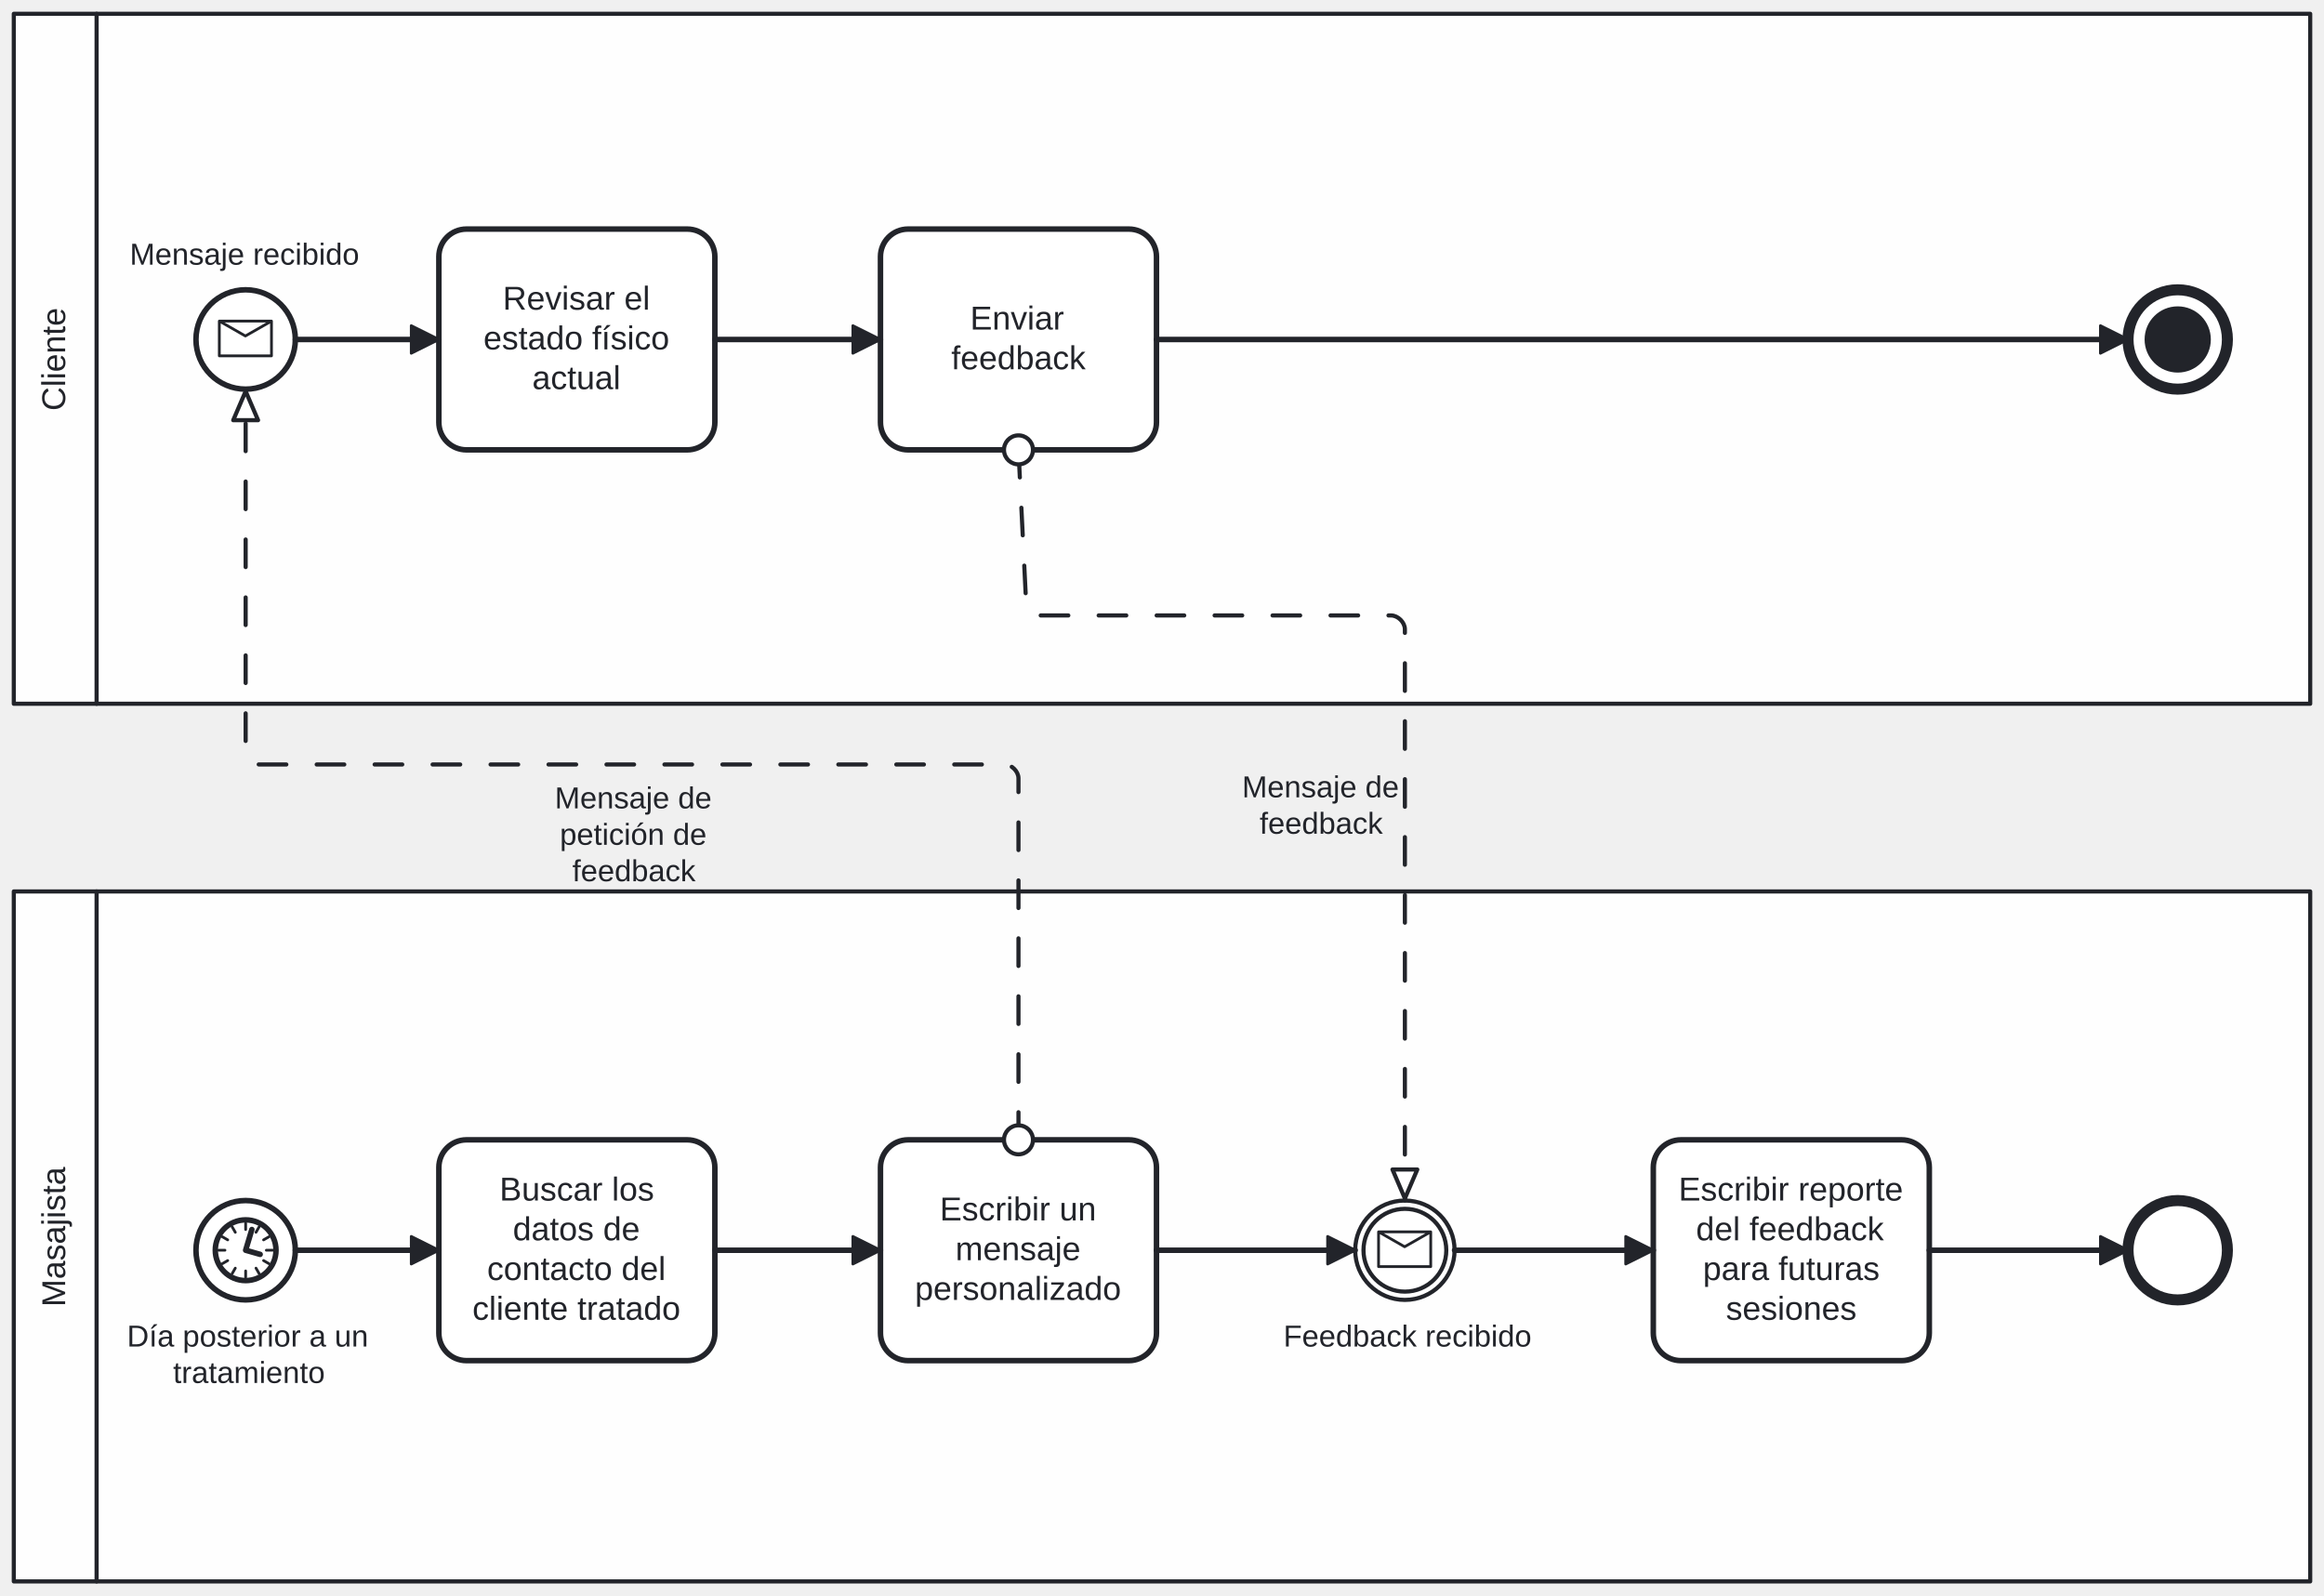
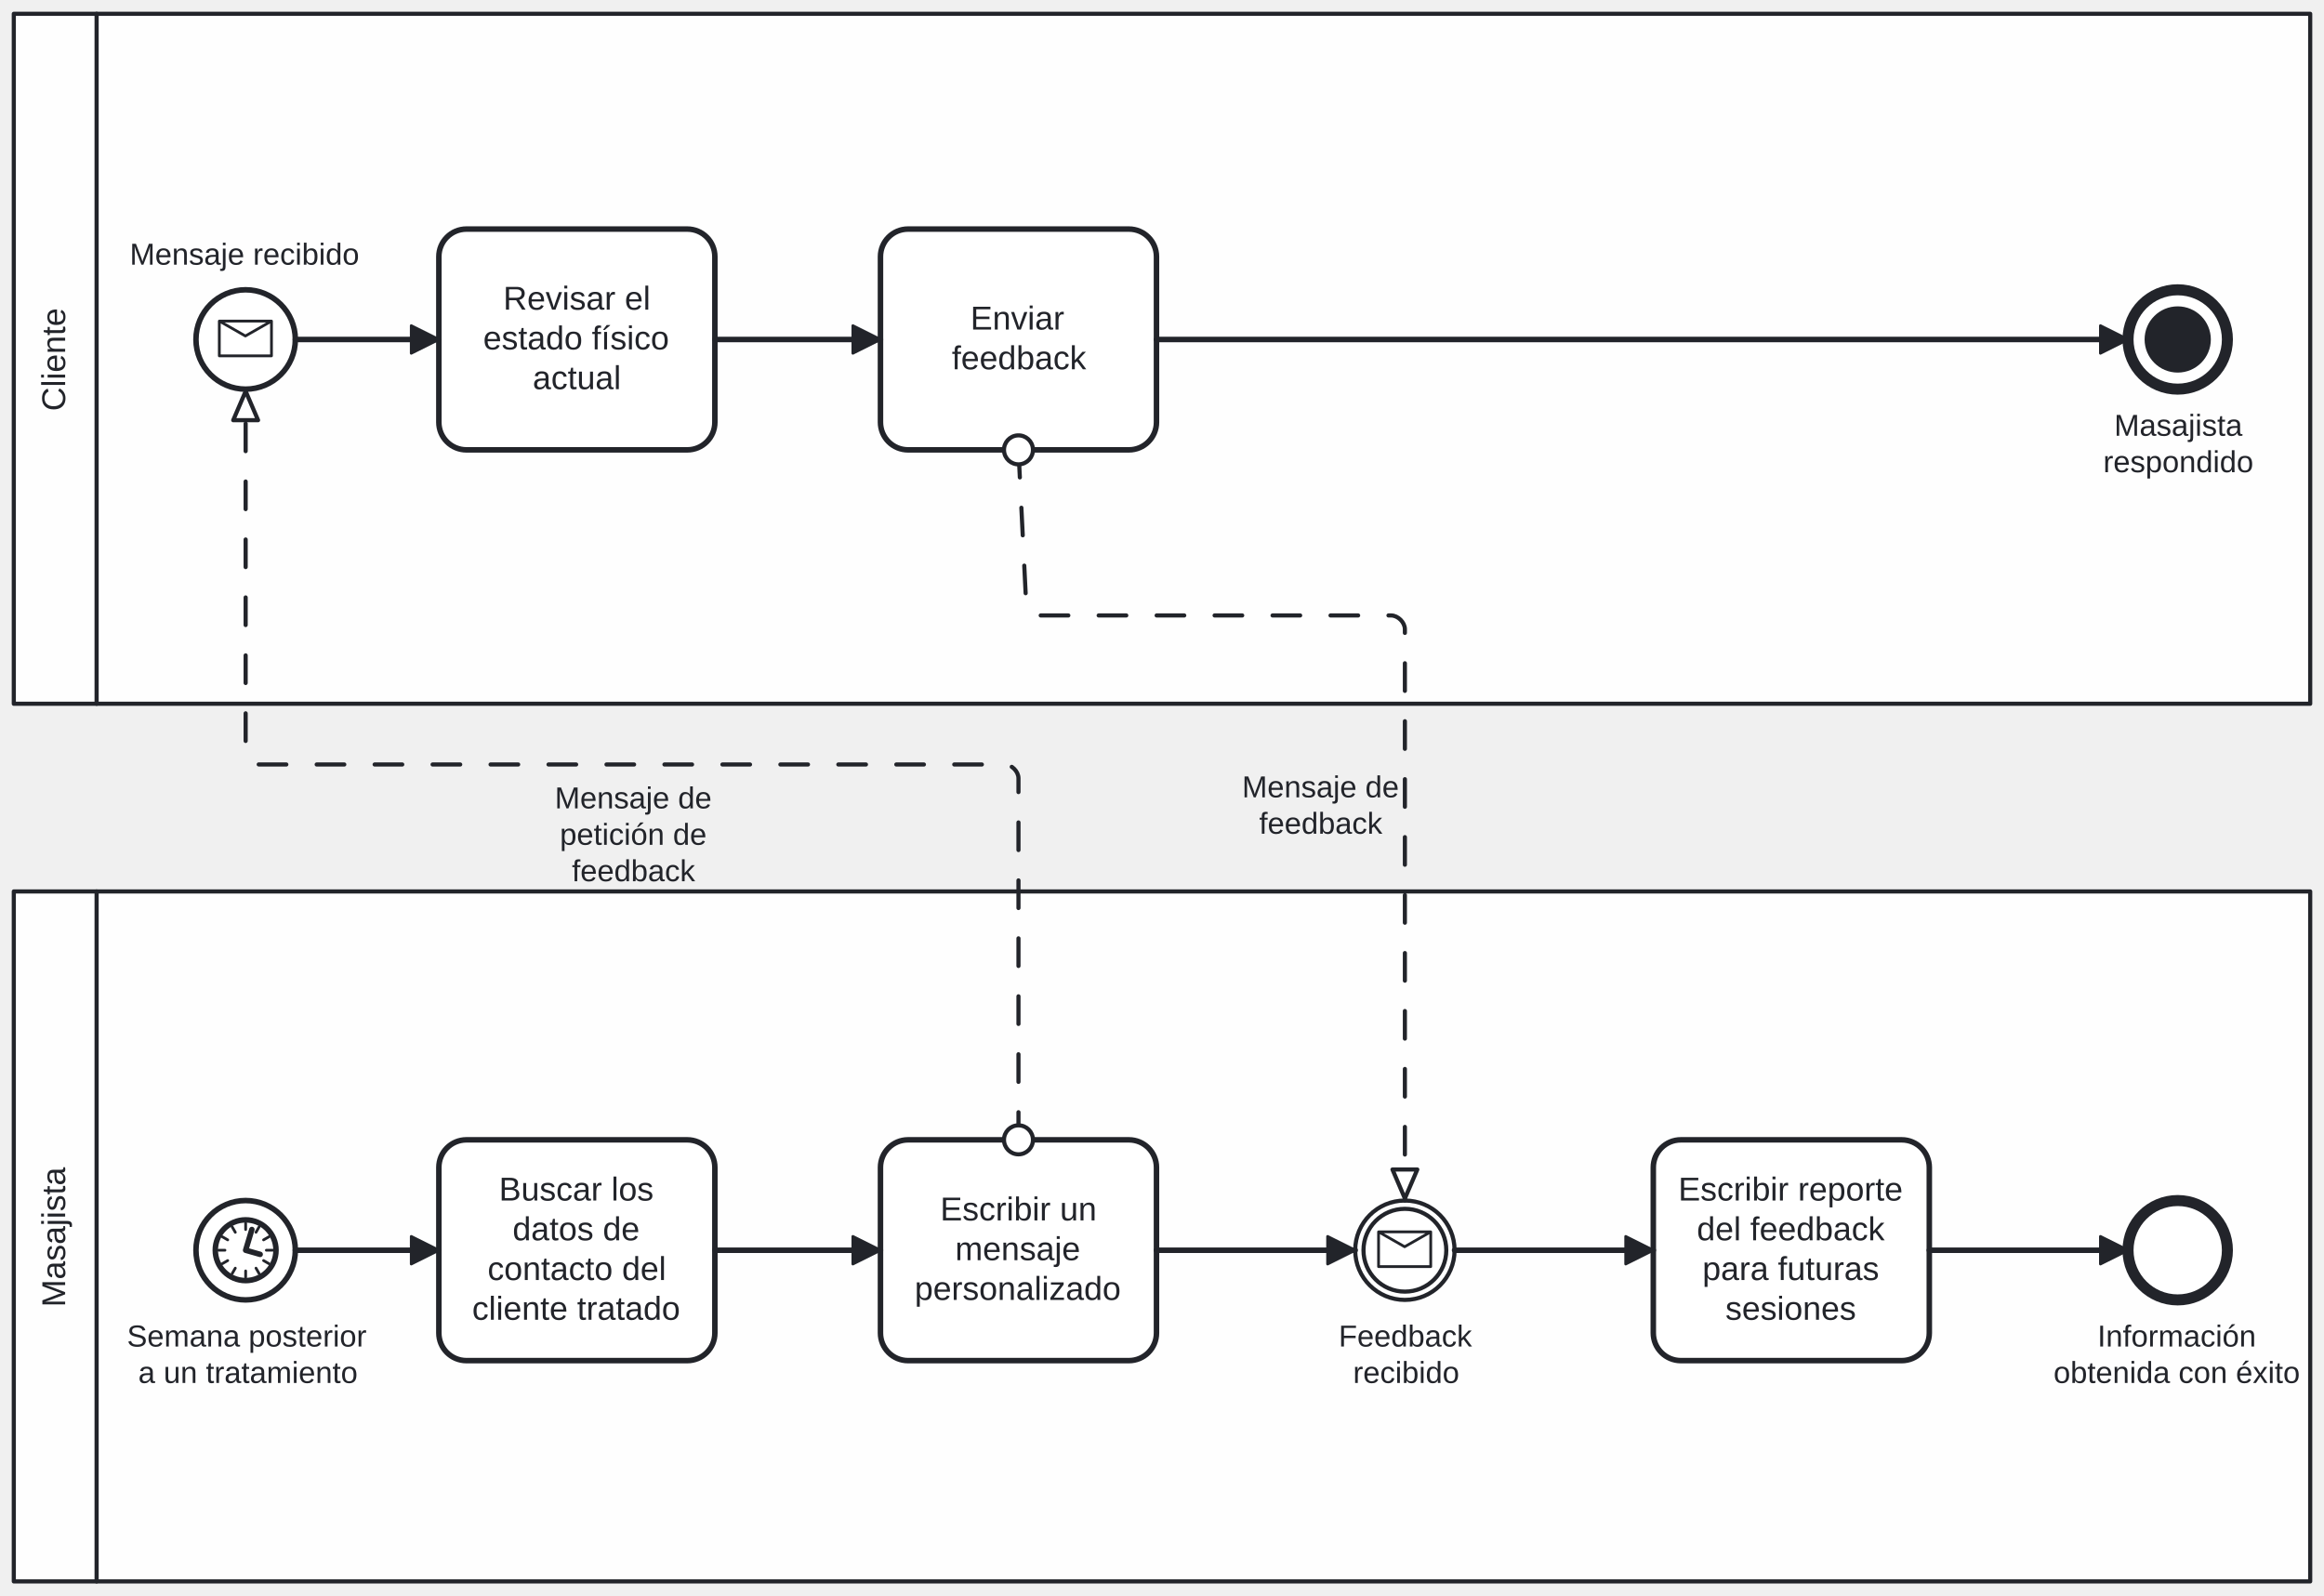
- <svg xmlns="http://www.w3.org/2000/svg" width="842" height="578" viewBox="101 57 842 578" version="1.1">
+ <svg xmlns="http://www.w3.org/2000/svg" width="842" height="578" viewBox="151 57 842 578" version="1.1">
  <defs>
-     <pattern id="djs-grid-pattern-342740" width="10" height="10" patternUnits="userSpaceOnUse">
+     <pattern id="djs-grid-pattern-51836" width="10" height="10" patternUnits="userSpaceOnUse">
      <circle cx="0.5" cy="0.5" r="0.5" style="fill: rgb(204, 204, 204);" />
    </pattern>
  </defs>
  <g class="djs-group">
-     <g class="djs-element djs-shape" data-element-id="Participant_040hwvu" style="display: block;" transform="matrix(1 0 0 1 106 62)">
+     <g class="djs-element djs-shape" data-element-id="Participant_040hwvu" style="display: block;" transform="matrix(1 0 0 1 156 62)">
      <g class="djs-visual">
        <rect x="0" y="0" width="832" height="250" rx="0" ry="0" style="stroke-linecap: round; stroke-linejoin: round; stroke: rgb(34, 36, 42); stroke-width: 1.5px; fill: white; fill-opacity: 0.95;" />
        <path style="fill: none; stroke-linecap: round; stroke-linejoin: round; stroke: rgb(34, 36, 42); stroke-width: 1.5px;" d="M30,0L30,250" />
        <text lineHeight="1.2" class="djs-label" style="font-family: Arial, sans-serif; font-size: 12px; font-weight: normal; fill: rgb(34, 36, 42);" transform="matrix(-1.83697e-16 -1 1 -1.83697e-16 0 250)">
-           <tspan x="106.16" y="18.6">Cliente</tspan>
+           <tspan x="106.06" y="18.6">Cliente</tspan>
        </text>
      </g>
-       <rect x="-5" y="-5" rx="4" width="842" height="260" class="djs-outline" style="fill: none;" />
      <rect class="djs-hit djs-hit-no-move" x="0" y="0" width="832" height="250" style="fill: none; stroke-opacity: 0; stroke: white; stroke-width: 15px;" />
      <rect class="djs-hit djs-hit-click-stroke" x="0" y="0" width="832" height="250" style="fill: none; stroke-opacity: 0; stroke: white; stroke-width: 15px;" />
      <rect class="djs-hit djs-hit-all" x="0" y="0" width="30" height="250" style="fill: none; stroke-opacity: 0; stroke: white; stroke-width: 15px;" />
+       <rect x="-5" y="-5" rx="4" width="842" height="260" class="djs-outline" style="fill: none;" />
    </g>
    <g class="djs-children">
      <g class="djs-group">
-         <g class="djs-element djs-shape" data-element-id="Event_1fqmp5k" style="display: block;" transform="matrix(1 0 0 1 172 162)">
+         <g class="djs-element djs-shape" data-element-id="Event_1fqmp5k" style="display: block;" transform="matrix(1 0 0 1 222 162)">
          <g class="djs-visual">
            <circle cx="18" cy="18" r="18" style="stroke-linecap: round; stroke-linejoin: round; stroke: rgb(34, 36, 42); stroke-width: 2px; fill: white; fill-opacity: 0.95;" />
            <path d="m 8.46,11.34 l 0,12.6 l 18.9,0 l 0,-12.6 z l 9.45,5.4 l 9.45,-5.4" style="fill: white; stroke-linecap: round; stroke-linejoin: round; stroke: rgb(34, 36, 42); stroke-width: 1px;" />
          </g>
          <rect class="djs-hit djs-hit-all" x="0" y="0" width="36" height="36" style="fill: none; stroke-opacity: 0; stroke: white; stroke-width: 15px;" />
          <circle cx="18" cy="18" r="23" class="djs-outline" style="fill: none;" />
        </g>
      </g>
      <g class="djs-group">
-         <g class="djs-element djs-shape" data-element-id="Activity_1ba2bpu" style="display: block;" transform="matrix(1 0 0 1 260 140)">
+         <g class="djs-element djs-shape" data-element-id="Event_1fqmp5k_label" style="display: block;" transform="matrix(1 0 0 1 198 143)">
+           <g class="djs-visual">
+             <text lineHeight="1.2" class="djs-label" style="font-family: Arial, sans-serif; font-size: 11px; font-weight: normal; fill: rgb(34, 36, 42);">
+               <tspan x="0" y="9.9">Mensaje recibido</tspan>
+             </text>
+           </g>
+           <rect class="djs-hit djs-hit-all" x="0" y="0" width="84" height="14" style="fill: none; stroke-opacity: 0; stroke: white; stroke-width: 15px;" />
+           <rect x="-5" y="-5" rx="4" width="94" height="24" class="djs-outline" style="fill: none;" />
+         </g>
+       </g>
+       <g class="djs-group">
+         <g class="djs-element djs-shape" data-element-id="Activity_1ba2bpu" style="display: block;" transform="matrix(1 0 0 1 310 140)">
          <g class="djs-visual">
            <rect x="0" y="0" width="100" height="80" rx="10" ry="10" style="stroke-linecap: round; stroke-linejoin: round; stroke: rgb(34, 36, 42); stroke-width: 2px; fill: white; fill-opacity: 0.95;" />
            <text lineHeight="1.2" class="djs-label" style="font-family: Arial, sans-serif; font-size: 12px; font-weight: normal; fill: rgb(34, 36, 42);">
-               <tspan x="23.158" y="29.2">Revisar el </tspan>
-               <tspan x="16.151" y="43.6">estado físico </tspan>
-               <tspan x="33.822" y="58">actual</tspan>
+               <tspan x="23.325" y="29.2">Revisar el </tspan>
+               <tspan x="16.051" y="43.6">estado físico </tspan>
+               <tspan x="33.987" y="58">actual</tspan>
            </text>
          </g>
          <rect class="djs-hit djs-hit-all" x="0" y="0" width="100" height="80" style="fill: none; stroke-opacity: 0; stroke: white; stroke-width: 15px;" />
          <rect x="-5" y="-5" rx="14" width="110" height="90" class="djs-outline" style="fill: none;" />
        </g>
      </g>
      <g class="djs-group">
-         <g class="djs-element djs-shape" data-element-id="Activity_02uuy0f" style="display: block;" transform="matrix(1 0 0 1 420 140)">
+         <g class="djs-element djs-shape" data-element-id="Activity_02uuy0f" style="display: block;" transform="matrix(1 0 0 1 470 140)">
          <g class="djs-visual">
            <rect x="0" y="0" width="100" height="80" rx="10" ry="10" style="stroke-linecap: round; stroke-linejoin: round; stroke: rgb(34, 36, 42); stroke-width: 2px; fill: white; fill-opacity: 0.95;" />
            <text lineHeight="1.2" class="djs-label" style="font-family: Arial, sans-serif; font-size: 12px; font-weight: normal; fill: rgb(34, 36, 42);">
-               <tspan x="32.491" y="36.4">Enviar </tspan>
-               <tspan x="25.648" y="50.8">feedback</tspan>
+               <tspan x="32.591" y="36.4">Enviar </tspan>
+               <tspan x="25.848" y="50.8">feedback</tspan>
            </text>
          </g>
          <rect class="djs-hit djs-hit-all" x="0" y="0" width="100" height="80" style="fill: none; stroke-opacity: 0; stroke: white; stroke-width: 15px;" />
          <rect x="-5" y="-5" rx="14" width="110" height="90" class="djs-outline" style="fill: none;" />
        </g>
      </g>
      <g class="djs-group">
-         <g class="djs-element djs-shape" data-element-id="Event_1bvb8it" style="display: block;" transform="matrix(1 0 0 1 872 162)">
+         <g class="djs-element djs-shape" data-element-id="Event_1bvb8it" style="display: block;" transform="matrix(1 0 0 1 922 162)">
          <g class="djs-visual">
            <circle cx="18" cy="18" r="18" style="stroke-linecap: round; stroke-linejoin: round; stroke: rgb(34, 36, 42); stroke-width: 4px; fill: white; fill-opacity: 0.95;" />
            <circle cx="18" cy="18" r="10" style="stroke-linecap: round; stroke-linejoin: round; stroke: rgb(34, 36, 42); stroke-width: 4px; fill: rgb(34, 36, 42);" />
          </g>
          <rect class="djs-hit djs-hit-all" x="0" y="0" width="36" height="36" style="fill: none; stroke-opacity: 0; stroke: white; stroke-width: 15px;" />
          <circle cx="18" cy="18" r="24" class="djs-outline" style="fill: none;" />
        </g>
      </g>
      <g class="djs-group">
        <g class="djs-element djs-connection" data-element-id="Flow_0otxtac" style="display: block;">
          <g class="djs-visual">
            <defs>
-               <marker id="marker-07kulbzh94u0viic8e8fevay9" viewBox="0 0 20 20" refX="11" refY="10" markerWidth="10" markerHeight="10" orient="auto">
-                 <path d="M 1 5 L 11 10 L 1 15 Z" style="stroke-linecap: round; stroke-linejoin: round; stroke: rgb(34, 36, 42); stroke-width: 1px; fill: rgb(34, 36, 42);" />
-               </marker>
-             </defs>
-             <path data-corner-radius="5" style="fill: none; stroke-linecap: round; stroke-linejoin: round; stroke: rgb(34, 36, 42); stroke-width: 2px; marker-end: url('#marker-07kulbzh94u0viic8e8fevay9');" d="M208,180L260,180" />
-           </g>
-           <rect x="203" y="175" rx="4" width="62" height="10" class="djs-outline" style="fill: none;" />
-           <path d="M208,180L260,180" class="djs-hit djs-hit-stroke" style="fill: none; stroke-opacity: 0; stroke: white; stroke-width: 15px;" />
+               <marker id="marker-1j6fbzfkwtt5txwtc0cmpzzb5" viewBox="0 0 20 20" refX="11" refY="10" markerWidth="10" markerHeight="10" orient="auto">
+                 <path d="M 1 5 L 11 10 L 1 15 Z" style="stroke-linecap: round; stroke-linejoin: round; stroke: rgb(34, 36, 42); stroke-width: 1px; fill: rgb(34, 36, 42);" />
+               </marker>
+             </defs>
+             <path data-corner-radius="5" style="fill: none; stroke-linecap: round; stroke-linejoin: round; stroke: rgb(34, 36, 42); stroke-width: 2px; marker-end: url('#marker-1j6fbzfkwtt5txwtc0cmpzzb5');" d="M258,180L310,180" />
+           </g>
+           <rect x="253" y="175" rx="4" width="62" height="10" class="djs-outline" style="fill: none;" />
+           <path d="M258,180L310,180" class="djs-hit djs-hit-stroke" style="fill: none; stroke-opacity: 0; stroke: white; stroke-width: 15px;" />
        </g>
      </g>
      <g class="djs-group">
        <g class="djs-element djs-connection" data-element-id="Flow_0xmun15" style="display: block;">
          <g class="djs-visual">
            <defs>
-               <marker id="marker-9f4hxnmcgvvw85gyw7jrithwx" viewBox="0 0 20 20" refX="11" refY="10" markerWidth="10" markerHeight="10" orient="auto">
-                 <path d="M 1 5 L 11 10 L 1 15 Z" style="stroke-linecap: round; stroke-linejoin: round; stroke: rgb(34, 36, 42); stroke-width: 1px; fill: rgb(34, 36, 42);" />
-               </marker>
-             </defs>
-             <path data-corner-radius="5" style="fill: none; stroke-linecap: round; stroke-linejoin: round; stroke: rgb(34, 36, 42); stroke-width: 2px; marker-end: url('#marker-9f4hxnmcgvvw85gyw7jrithwx');" d="M360,180L420,180" />
-           </g>
-           <rect x="355" y="175" rx="4" width="70" height="10" class="djs-outline" style="fill: none;" />
-           <path d="M360,180L420,180" class="djs-hit djs-hit-stroke" style="fill: none; stroke-opacity: 0; stroke: white; stroke-width: 15px;" />
+               <marker id="marker-buh3gfyhc875zgzlcsmhdcrqj" viewBox="0 0 20 20" refX="11" refY="10" markerWidth="10" markerHeight="10" orient="auto">
+                 <path d="M 1 5 L 11 10 L 1 15 Z" style="stroke-linecap: round; stroke-linejoin: round; stroke: rgb(34, 36, 42); stroke-width: 1px; fill: rgb(34, 36, 42);" />
+               </marker>
+             </defs>
+             <path data-corner-radius="5" style="fill: none; stroke-linecap: round; stroke-linejoin: round; stroke: rgb(34, 36, 42); stroke-width: 2px; marker-end: url('#marker-buh3gfyhc875zgzlcsmhdcrqj');" d="M410,180L470,180" />
+           </g>
+           <rect x="405" y="175" rx="4" width="70" height="10" class="djs-outline" style="fill: none;" />
+           <path d="M410,180L470,180" class="djs-hit djs-hit-stroke" style="fill: none; stroke-opacity: 0; stroke: white; stroke-width: 15px;" />
        </g>
      </g>
      <g class="djs-group">
        <g class="djs-element djs-connection" data-element-id="Flow_0fypqv6" style="display: block;">
          <g class="djs-visual">
            <defs>
-               <marker id="marker-4e5f812gkrluwi4062omonhcb" viewBox="0 0 20 20" refX="11" refY="10" markerWidth="10" markerHeight="10" orient="auto">
-                 <path d="M 1 5 L 11 10 L 1 15 Z" style="stroke-linecap: round; stroke-linejoin: round; stroke: rgb(34, 36, 42); stroke-width: 1px; fill: rgb(34, 36, 42);" />
-               </marker>
-             </defs>
-             <path data-corner-radius="5" style="fill: none; stroke-linecap: round; stroke-linejoin: round; stroke: rgb(34, 36, 42); stroke-width: 2px; marker-end: url('#marker-4e5f812gkrluwi4062omonhcb');" d="M520,180L872,180" />
-           </g>
-           <rect x="515" y="175" rx="4" width="362" height="10" class="djs-outline" style="fill: none;" />
-           <path d="M520,180L872,180" class="djs-hit djs-hit-stroke" style="fill: none; stroke-opacity: 0; stroke: white; stroke-width: 15px;" />
-         </g>
-       </g>
-     </g>
-   </g>
-   <g class="djs-group">
-     <g class="djs-element djs-shape" data-element-id="Participant_02303lt" style="display: block;" transform="matrix(1 0 0 1 106 380)">
+               <marker id="marker-65sldc94pd5exdeaqyrdlsmuv" viewBox="0 0 20 20" refX="11" refY="10" markerWidth="10" markerHeight="10" orient="auto">
+                 <path d="M 1 5 L 11 10 L 1 15 Z" style="stroke-linecap: round; stroke-linejoin: round; stroke: rgb(34, 36, 42); stroke-width: 1px; fill: rgb(34, 36, 42);" />
+               </marker>
+             </defs>
+             <path data-corner-radius="5" style="fill: none; stroke-linecap: round; stroke-linejoin: round; stroke: rgb(34, 36, 42); stroke-width: 2px; marker-end: url('#marker-65sldc94pd5exdeaqyrdlsmuv');" d="M570,180L922,180" />
+           </g>
+           <rect x="565" y="175" rx="4" width="362" height="10" class="djs-outline" style="fill: none;" />
+           <path d="M570,180L922,180" class="djs-hit djs-hit-stroke" style="fill: none; stroke-opacity: 0; stroke: white; stroke-width: 15px;" />
+         </g>
+       </g>
+       <g class="djs-group">
+         <g class="djs-element djs-shape" data-element-id="Event_1bvb8it_label" style="display: block;" transform="matrix(1 0 0 1 913 205)">
+           <g class="djs-visual">
+             <text lineHeight="1.2" class="djs-label" style="font-family: Arial, sans-serif; font-size: 11px; font-weight: normal; fill: rgb(34, 36, 42);">
+               <tspan x="3.985" y="9.9">Masajista </tspan>
+               <tspan x="0" y="23.1">respondido</tspan>
+             </text>
+           </g>
+           <rect class="djs-hit djs-hit-all" x="0" y="0" width="55" height="27" style="fill: none; stroke-opacity: 0; stroke: white; stroke-width: 15px;" />
+           <rect x="-5" y="-5" rx="4" width="65" height="37" class="djs-outline" style="fill: none;" />
+         </g>
+       </g>
+     </g>
+   </g>
+   <g class="djs-group">
+     <g class="djs-element djs-shape" data-element-id="Participant_02303lt" style="display: block;" transform="matrix(1 0 0 1 156 380)">
      <g class="djs-visual">
        <rect x="0" y="0" width="832" height="250" rx="0" ry="0" style="stroke-linecap: round; stroke-linejoin: round; stroke: rgb(34, 36, 42); stroke-width: 1.5px; fill: white; fill-opacity: 0.95;" />
        <path style="fill: none; stroke-linecap: round; stroke-linejoin: round; stroke: rgb(34, 36, 42); stroke-width: 1.5px;" d="M30,0L30,250" />
        <text lineHeight="1.2" class="djs-label" style="font-family: Arial, sans-serif; font-size: 12px; font-weight: normal; fill: rgb(34, 36, 42);" transform="matrix(-1.83697e-16 -1 1 -1.83697e-16 0 250)">
-           <tspan x="99.495" y="18.6">Masajista</tspan>
+           <tspan x="99.395" y="18.6">Masajista</tspan>
        </text>
      </g>
-       <rect x="-5" y="-5" rx="4" width="842" height="260" class="djs-outline" style="fill: none;" />
      <rect class="djs-hit djs-hit-no-move" x="0" y="0" width="832" height="250" style="fill: none; stroke-opacity: 0; stroke: white; stroke-width: 15px;" />
      <rect class="djs-hit djs-hit-click-stroke" x="0" y="0" width="832" height="250" style="fill: none; stroke-opacity: 0; stroke: white; stroke-width: 15px;" />
      <rect class="djs-hit djs-hit-all" x="0" y="0" width="30" height="250" style="fill: none; stroke-opacity: 0; stroke: white; stroke-width: 15px;" />
+       <rect x="-5" y="-5" rx="4" width="842" height="260" class="djs-outline" style="fill: none;" />
    </g>
    <g class="djs-children">
      <g class="djs-group">
-         <g class="djs-element djs-shape" data-element-id="Event_0q9cfn3" style="display: block;" transform="matrix(1 0 0 1 172 492)">
+         <g class="djs-element djs-shape" data-element-id="Event_0q9cfn3" style="display: block;" transform="matrix(1 0 0 1 222 492)">
          <g class="djs-visual">
            <circle cx="18" cy="18" r="18" style="stroke-linecap: round; stroke-linejoin: round; stroke: rgb(34, 36, 42); stroke-width: 2px; fill: white; fill-opacity: 0.95;" />
            <circle cx="18" cy="18" r="11" style="stroke-linecap: round; stroke-linejoin: round; stroke: rgb(34, 36, 42); stroke-width: 2px; fill: white;" />
            <path d="M 18,18 l 2.25,-7.5 m -2.25,7.5 l 5.25,1.5 " style="fill: none; stroke-linecap: round; stroke-linejoin: round; stroke: rgb(34, 36, 42); stroke-width: 2px;" />
            <path transform="rotate(0,18,18)" d="M 18,18 m 0,7.5 l -0,2.25 " style="fill: none; stroke-linecap: round; stroke-linejoin: round; stroke: rgb(34, 36, 42); stroke-width: 1px;" />
            <path transform="rotate(30,18,18)" d="M 18,18 m 0,7.5 l -0,2.25 " style="fill: none; stroke-linecap: round; stroke-linejoin: round; stroke: rgb(34, 36, 42); stroke-width: 1px;" />
            <path transform="rotate(60,18,18)" d="M 18,18 m 0,7.5 l -0,2.25 " style="fill: none; stroke-linecap: round; stroke-linejoin: round; stroke: rgb(34, 36, 42); stroke-width: 1px;" />
            <path transform="rotate(90,18,18)" d="M 18,18 m 0,7.5 l -0,2.25 " style="fill: none; stroke-linecap: round; stroke-linejoin: round; stroke: rgb(34, 36, 42); stroke-width: 1px;" />
            <path transform="rotate(120,18,18)" d="M 18,18 m 0,7.5 l -0,2.25 " style="fill: none; stroke-linecap: round; stroke-linejoin: round; stroke: rgb(34, 36, 42); stroke-width: 1px;" />
            <path transform="rotate(150,18,18)" d="M 18,18 m 0,7.5 l -0,2.25 " style="fill: none; stroke-linecap: round; stroke-linejoin: round; stroke: rgb(34, 36, 42); stroke-width: 1px;" />
            <path transform="rotate(180,18,18)" d="M 18,18 m 0,7.5 l -0,2.25 " style="fill: none; stroke-linecap: round; stroke-linejoin: round; stroke: rgb(34, 36, 42); stroke-width: 1px;" />
            <path transform="rotate(210,18,18)" d="M 18,18 m 0,7.5 l -0,2.25 " style="fill: none; stroke-linecap: round; stroke-linejoin: round; stroke: rgb(34, 36, 42); stroke-width: 1px;" />
            <path transform="rotate(240,18,18)" d="M 18,18 m 0,7.5 l -0,2.25 " style="fill: none; stroke-linecap: round; stroke-linejoin: round; stroke: rgb(34, 36, 42); stroke-width: 1px;" />
            <path transform="rotate(270,18,18)" d="M 18,18 m 0,7.5 l -0,2.25 " style="fill: none; stroke-linecap: round; stroke-linejoin: round; stroke: rgb(34, 36, 42); stroke-width: 1px;" />
            <path transform="rotate(300,18,18)" d="M 18,18 m 0,7.5 l -0,2.25 " style="fill: none; stroke-linecap: round; stroke-linejoin: round; stroke: rgb(34, 36, 42); stroke-width: 1px;" />
            <path transform="rotate(330,18,18)" d="M 18,18 m 0,7.5 l -0,2.25 " style="fill: none; stroke-linecap: round; stroke-linejoin: round; stroke: rgb(34, 36, 42); stroke-width: 1px;" />
          </g>
          <rect class="djs-hit djs-hit-all" x="0" y="0" width="36" height="36" style="fill: none; stroke-opacity: 0; stroke: white; stroke-width: 15px;" />
          <circle cx="18" cy="18" r="23" class="djs-outline" style="fill: none;" />
        </g>
      </g>
      <g class="djs-group">
-         <g class="djs-element djs-shape" data-element-id="Event_07zq8t4_label" style="display: block;" transform="matrix(1 0 0 1 147 535)">
+         <g class="djs-element djs-shape" data-element-id="Event_0q9cfn3_label" style="display: block;" transform="matrix(1 0 0 1 197 535)">
          <g class="djs-visual">
            <text lineHeight="1.2" class="djs-label" style="font-family: Arial, sans-serif; font-size: 11px; font-weight: normal; fill: rgb(34, 36, 42);">
-               <tspan x="0" y="9.9">Día posterior a un</tspan>
-               <tspan x="16.703" y="23.1">tratamiento</tspan>
+               <tspan x="0" y="9.9">Semana posterior </tspan>
+               <tspan x="4.093" y="23.1">a un tratamiento</tspan>
            </text>
          </g>
          <rect class="djs-hit djs-hit-all" x="0" y="0" width="88" height="27" style="fill: none; stroke-opacity: 0; stroke: white; stroke-width: 15px;" />
          <rect x="-5" y="-5" rx="4" width="98" height="37" class="djs-outline" style="fill: none;" />
        </g>
      </g>
      <g class="djs-group">
-         <g class="djs-element djs-shape" data-element-id="Activity_004bklp" style="display: block;" transform="matrix(1 0 0 1 260 470)">
+         <g class="djs-element djs-shape" data-element-id="Activity_004bklp" style="display: block;" transform="matrix(1 0 0 1 310 470)">
          <g class="djs-visual">
            <rect x="0" y="0" width="100" height="80" rx="10" ry="10" style="stroke-linecap: round; stroke-linejoin: round; stroke: rgb(34, 36, 42); stroke-width: 2px; fill: white; fill-opacity: 0.95;" />
            <text lineHeight="1.2" class="djs-label" style="font-family: Arial, sans-serif; font-size: 12px; font-weight: normal; fill: rgb(34, 36, 42);">
-               <tspan x="21.984" y="22">Buscar los </tspan>
-               <tspan x="26.818" y="36.4">datos de </tspan>
-               <tspan x="17.478" y="50.8">contacto del </tspan>
-               <tspan x="12.146" y="65.2">cliente tratado</tspan>
+               <tspan x="21.789" y="22">Buscar los </tspan>
+               <tspan x="26.718" y="36.4">datos de </tspan>
+               <tspan x="17.644" y="50.8">contacto del </tspan>
+               <tspan x="12.046" y="65.2">cliente tratado</tspan>
            </text>
          </g>
          <rect class="djs-hit djs-hit-all" x="0" y="0" width="100" height="80" style="fill: none; stroke-opacity: 0; stroke: white; stroke-width: 15px;" />
          <rect x="-5" y="-5" rx="14" width="110" height="90" class="djs-outline" style="fill: none;" />
        </g>
      </g>
      <g class="djs-group">
-         <g class="djs-element djs-shape" data-element-id="Activity_18ijdnj" style="display: block;" transform="matrix(1 0 0 1 420 470)">
+         <g class="djs-element djs-shape" data-element-id="Activity_18ijdnj" style="display: block;" transform="matrix(1 0 0 1 470 470)">
          <g class="djs-visual">
            <rect x="0" y="0" width="100" height="80" rx="10" ry="10" style="stroke-linecap: round; stroke-linejoin: round; stroke: rgb(34, 36, 42); stroke-width: 2px; fill: white; fill-opacity: 0.95;" />
            <text lineHeight="1.2" class="djs-label" style="font-family: Arial, sans-serif; font-size: 12px; font-weight: normal; fill: rgb(34, 36, 42);">
-               <tspan x="21.495" y="29.2">Escribir un </tspan>
-               <tspan x="27.158" y="43.6">mensaje </tspan>
-               <tspan x="12.478" y="58">personalizado</tspan>
+               <tspan x="21.656" y="29.2">Escribir un </tspan>
+               <tspan x="27.058" y="43.6">mensaje </tspan>
+               <tspan x="12.378" y="58">personalizado</tspan>
            </text>
          </g>
          <rect class="djs-hit djs-hit-all" x="0" y="0" width="100" height="80" style="fill: none; stroke-opacity: 0; stroke: white; stroke-width: 15px;" />
          <rect x="-5" y="-5" rx="14" width="110" height="90" class="djs-outline" style="fill: none;" />
        </g>
      </g>
      <g class="djs-group">
-         <g class="djs-element djs-shape" data-element-id="Event_0e8rqou" style="display: block;" transform="matrix(1 0 0 1 592 492)">
+         <g class="djs-element djs-shape" data-element-id="Event_0e8rqou" style="display: block;" transform="matrix(1 0 0 1 642 492)">
          <g class="djs-visual">
            <circle cx="18" cy="18" r="18" style="stroke-linecap: round; stroke-linejoin: round; stroke: rgb(34, 36, 42); stroke-width: 1.5px; fill: white; fill-opacity: 0.95;" />
            <circle cx="18" cy="18" r="15" style="stroke-linecap: round; stroke-linejoin: round; stroke: rgb(34, 36, 42); stroke-width: 1.5px; fill: none;" />
            <path d="m 8.46,11.34 l 0,12.6 l 18.9,0 l 0,-12.6 z l 9.45,5.4 l 9.45,-5.4" style="fill: white; stroke-linecap: round; stroke-linejoin: round; stroke: rgb(34, 36, 42); stroke-width: 1px;" />
          </g>
          <rect class="djs-hit djs-hit-all" x="0" y="0" width="36" height="36" style="fill: none; stroke-opacity: 0; stroke: white; stroke-width: 15px;" />
          <circle cx="18" cy="18" r="23" class="djs-outline" style="fill: none;" />
        </g>
      </g>
      <g class="djs-group">
-         <g class="djs-element djs-shape" data-element-id="Activity_1n9zqqf" style="display: block;" transform="matrix(1 0 0 1 700 470)">
+         <g class="djs-element djs-shape" data-element-id="Event_0e8rqou_label" style="display: block;" transform="matrix(1 0 0 1 636 535)">
+           <g class="djs-visual">
+             <text lineHeight="1.2" class="djs-label" style="font-family: Arial, sans-serif; font-size: 11px; font-weight: normal; fill: rgb(34, 36, 42);">
+               <tspan x="0" y="9.9">Feedback </tspan>
+               <tspan x="5.202" y="23.1">recibido</tspan>
+             </text>
+           </g>
+           <rect class="djs-hit djs-hit-all" x="0" y="0" width="50" height="27" style="fill: none; stroke-opacity: 0; stroke: white; stroke-width: 15px;" />
+           <rect x="-5" y="-5" rx="4" width="60" height="37" class="djs-outline" style="fill: none;" />
+         </g>
+       </g>
+       <g class="djs-group">
+         <g class="djs-element djs-shape" data-element-id="Activity_1n9zqqf" style="display: block;" transform="matrix(1 0 0 1 750 470)">
          <g class="djs-visual">
            <rect x="0" y="0" width="100" height="80" rx="10" ry="10" style="stroke-linecap: round; stroke-linejoin: round; stroke: rgb(34, 36, 42); stroke-width: 2px; fill: white; fill-opacity: 0.95;" />
            <text lineHeight="1.2" class="djs-label" style="font-family: Arial, sans-serif; font-size: 12px; font-weight: normal; fill: rgb(34, 36, 42);">
-               <tspan x="9.158" y="22">Escribir reporte</tspan>
-               <tspan x="15.475" y="36.4">del feedback </tspan>
-               <tspan x="17.977" y="50.8">para futuras </tspan>
-               <tspan x="26.312" y="65.2">sesiones</tspan>
+               <tspan x="9.058" y="22">Escribir reporte</tspan>
+               <tspan x="15.775" y="36.4">del feedback </tspan>
+               <tspan x="17.781" y="50.8">para futuras </tspan>
+               <tspan x="26.119" y="65.2">sesiones</tspan>
            </text>
          </g>
          <rect class="djs-hit djs-hit-all" x="0" y="0" width="100" height="80" style="fill: none; stroke-opacity: 0; stroke: white; stroke-width: 15px;" />
          <rect x="-5" y="-5" rx="14" width="110" height="90" class="djs-outline" style="fill: none;" />
        </g>
      </g>
      <g class="djs-group">
-         <g class="djs-element djs-shape" data-element-id="Event_0vbu930" style="display: block;" transform="matrix(1 0 0 1 872 492)">
+         <g class="djs-element djs-shape" data-element-id="Event_0vbu930" style="display: block;" transform="matrix(1 0 0 1 922 492)">
          <g class="djs-visual">
            <circle cx="18" cy="18" r="18" style="stroke-linecap: round; stroke-linejoin: round; stroke: rgb(34, 36, 42); stroke-width: 4px; fill: white; fill-opacity: 0.95;" />
          </g>
          <rect class="djs-hit djs-hit-all" x="0" y="0" width="36" height="36" style="fill: none; stroke-opacity: 0; stroke: white; stroke-width: 15px;" />
          <circle cx="18" cy="18" r="24" class="djs-outline" style="fill: none;" />
        </g>
      </g>
      <g class="djs-group">
        <g class="djs-element djs-connection" data-element-id="Flow_0ulb1hk" style="display: block;">
          <g class="djs-visual">
            <defs>
-               <marker id="marker-986n49k3ekynhnoxmofi7x9wh" viewBox="0 0 20 20" refX="11" refY="10" markerWidth="10" markerHeight="10" orient="auto">
-                 <path d="M 1 5 L 11 10 L 1 15 Z" style="stroke-linecap: round; stroke-linejoin: round; stroke: rgb(34, 36, 42); stroke-width: 1px; fill: rgb(34, 36, 42);" />
-               </marker>
-             </defs>
-             <path data-corner-radius="5" style="fill: none; stroke-linecap: round; stroke-linejoin: round; stroke: rgb(34, 36, 42); stroke-width: 2px; marker-end: url('#marker-986n49k3ekynhnoxmofi7x9wh');" d="M208,510L260,510" />
-           </g>
-           <rect x="203" y="505" rx="4" width="62" height="10" class="djs-outline" style="fill: none;" />
-           <path d="M208,510L260,510" class="djs-hit djs-hit-stroke" style="fill: none; stroke-opacity: 0; stroke: white; stroke-width: 15px;" />
+               <marker id="marker-6w9gn4epgll1do29b3qvi2bzo" viewBox="0 0 20 20" refX="11" refY="10" markerWidth="10" markerHeight="10" orient="auto">
+                 <path d="M 1 5 L 11 10 L 1 15 Z" style="stroke-linecap: round; stroke-linejoin: round; stroke: rgb(34, 36, 42); stroke-width: 1px; fill: rgb(34, 36, 42);" />
+               </marker>
+             </defs>
+             <path data-corner-radius="5" style="fill: none; stroke-linecap: round; stroke-linejoin: round; stroke: rgb(34, 36, 42); stroke-width: 2px; marker-end: url('#marker-6w9gn4epgll1do29b3qvi2bzo');" d="M258,510L310,510" />
+           </g>
+           <rect x="253" y="505" rx="4" width="62" height="10" class="djs-outline" style="fill: none;" />
+           <path d="M258,510L310,510" class="djs-hit djs-hit-stroke" style="fill: none; stroke-opacity: 0; stroke: white; stroke-width: 15px;" />
        </g>
      </g>
      <g class="djs-group">
        <g class="djs-element djs-connection" data-element-id="Flow_1wnsh97" style="display: block;">
          <g class="djs-visual">
            <defs>
-               <marker id="marker-c801344mboo735vcb7f32stmd" viewBox="0 0 20 20" refX="11" refY="10" markerWidth="10" markerHeight="10" orient="auto">
-                 <path d="M 1 5 L 11 10 L 1 15 Z" style="stroke-linecap: round; stroke-linejoin: round; stroke: rgb(34, 36, 42); stroke-width: 1px; fill: rgb(34, 36, 42);" />
-               </marker>
-             </defs>
-             <path data-corner-radius="5" style="fill: none; stroke-linecap: round; stroke-linejoin: round; stroke: rgb(34, 36, 42); stroke-width: 2px; marker-end: url('#marker-c801344mboo735vcb7f32stmd');" d="M360,510L420,510" />
-           </g>
-           <rect x="355" y="505" rx="4" width="70" height="10" class="djs-outline" style="fill: none;" />
-           <path d="M360,510L420,510" class="djs-hit djs-hit-stroke" style="fill: none; stroke-opacity: 0; stroke: white; stroke-width: 15px;" />
+               <marker id="marker-cdkwlqkk72tnqx0bx781s1erk" viewBox="0 0 20 20" refX="11" refY="10" markerWidth="10" markerHeight="10" orient="auto">
+                 <path d="M 1 5 L 11 10 L 1 15 Z" style="stroke-linecap: round; stroke-linejoin: round; stroke: rgb(34, 36, 42); stroke-width: 1px; fill: rgb(34, 36, 42);" />
+               </marker>
+             </defs>
+             <path data-corner-radius="5" style="fill: none; stroke-linecap: round; stroke-linejoin: round; stroke: rgb(34, 36, 42); stroke-width: 2px; marker-end: url('#marker-cdkwlqkk72tnqx0bx781s1erk');" d="M410,510L470,510" />
+           </g>
+           <rect x="405" y="505" rx="4" width="70" height="10" class="djs-outline" style="fill: none;" />
+           <path d="M410,510L470,510" class="djs-hit djs-hit-stroke" style="fill: none; stroke-opacity: 0; stroke: white; stroke-width: 15px;" />
        </g>
      </g>
      <g class="djs-group">
        <g class="djs-element djs-connection" data-element-id="Flow_1xg5fy5" style="display: block;">
          <g class="djs-visual">
            <defs>
-               <marker id="marker-36qey0iwn2jox55c295zyg5rb" viewBox="0 0 20 20" refX="11" refY="10" markerWidth="10" markerHeight="10" orient="auto">
-                 <path d="M 1 5 L 11 10 L 1 15 Z" style="stroke-linecap: round; stroke-linejoin: round; stroke: rgb(34, 36, 42); stroke-width: 1px; fill: rgb(34, 36, 42);" />
-               </marker>
-             </defs>
-             <path data-corner-radius="5" style="fill: none; stroke-linecap: round; stroke-linejoin: round; stroke: rgb(34, 36, 42); stroke-width: 2px; marker-end: url('#marker-36qey0iwn2jox55c295zyg5rb');" d="M520,510L592,510" />
-           </g>
-           <rect x="515" y="505" rx="4" width="82" height="10" class="djs-outline" style="fill: none;" />
-           <path d="M520,510L592,510" class="djs-hit djs-hit-stroke" style="fill: none; stroke-opacity: 0; stroke: white; stroke-width: 15px;" />
-         </g>
-       </g>
-       <g class="djs-group">
-         <g class="djs-element djs-shape" data-element-id="Event_0e8rqou_label" style="display: block;" transform="matrix(1 0 0 1 566 535)">
+               <marker id="marker-71n00cqmz10f17fy26p4mr0br" viewBox="0 0 20 20" refX="11" refY="10" markerWidth="10" markerHeight="10" orient="auto">
+                 <path d="M 1 5 L 11 10 L 1 15 Z" style="stroke-linecap: round; stroke-linejoin: round; stroke: rgb(34, 36, 42); stroke-width: 1px; fill: rgb(34, 36, 42);" />
+               </marker>
+             </defs>
+             <path data-corner-radius="5" style="fill: none; stroke-linecap: round; stroke-linejoin: round; stroke: rgb(34, 36, 42); stroke-width: 2px; marker-end: url('#marker-71n00cqmz10f17fy26p4mr0br');" d="M570,510L642,510" />
+           </g>
+           <rect x="565" y="505" rx="4" width="82" height="10" class="djs-outline" style="fill: none;" />
+           <path d="M570,510L642,510" class="djs-hit djs-hit-stroke" style="fill: none; stroke-opacity: 0; stroke: white; stroke-width: 15px;" />
+         </g>
+       </g>
+       <g class="djs-group">
+         <g class="djs-element djs-connection" data-element-id="Flow_0362ead" style="display: block;">
+           <g class="djs-visual">
+             <defs>
+               <marker id="marker-bllzmwmjmj5fflmvoef98n87h" viewBox="0 0 20 20" refX="11" refY="10" markerWidth="10" markerHeight="10" orient="auto">
+                 <path d="M 1 5 L 11 10 L 1 15 Z" style="stroke-linecap: round; stroke-linejoin: round; stroke: rgb(34, 36, 42); stroke-width: 1px; fill: rgb(34, 36, 42);" />
+               </marker>
+             </defs>
+             <path data-corner-radius="5" style="fill: none; stroke-linecap: round; stroke-linejoin: round; stroke: rgb(34, 36, 42); stroke-width: 2px; marker-end: url('#marker-bllzmwmjmj5fflmvoef98n87h');" d="M678,510L750,510" />
+           </g>
+           <rect x="673" y="505" rx="4" width="82" height="10" class="djs-outline" style="fill: none;" />
+           <path d="M678,510L750,510" class="djs-hit djs-hit-stroke" style="fill: none; stroke-opacity: 0; stroke: white; stroke-width: 15px;" />
+         </g>
+       </g>
+       <g class="djs-group">
+         <g class="djs-element djs-connection" data-element-id="Flow_1rhq9et" style="display: block;">
+           <g class="djs-visual">
+             <defs>
+               <marker id="marker-e16dswmn2tm19d4q6wphlecqo" viewBox="0 0 20 20" refX="11" refY="10" markerWidth="10" markerHeight="10" orient="auto">
+                 <path d="M 1 5 L 11 10 L 1 15 Z" style="stroke-linecap: round; stroke-linejoin: round; stroke: rgb(34, 36, 42); stroke-width: 1px; fill: rgb(34, 36, 42);" />
+               </marker>
+             </defs>
+             <path data-corner-radius="5" style="fill: none; stroke-linecap: round; stroke-linejoin: round; stroke: rgb(34, 36, 42); stroke-width: 2px; marker-end: url('#marker-e16dswmn2tm19d4q6wphlecqo');" d="M850,510L922,510" />
+           </g>
+           <rect x="845" y="505" rx="4" width="82" height="10" class="djs-outline" style="fill: none;" />
+           <path d="M850,510L922,510" class="djs-hit djs-hit-stroke" style="fill: none; stroke-opacity: 0; stroke: white; stroke-width: 15px;" />
+         </g>
+       </g>
+       <g class="djs-group">
+         <g class="djs-element djs-shape" data-element-id="Event_0vbu930_label" style="display: block;" transform="matrix(1 0 0 1 895 535)">
          <g class="djs-visual">
            <text lineHeight="1.2" class="djs-label" style="font-family: Arial, sans-serif; font-size: 11px; font-weight: normal; fill: rgb(34, 36, 42);">
-               <tspan x="0" y="9.9">Feedback recibido</tspan>
-             </text>
-           </g>
-           <rect class="djs-hit djs-hit-all" x="0" y="0" width="90" height="14" style="fill: none; stroke-opacity: 0; stroke: white; stroke-width: 15px;" />
-           <rect x="-5" y="-5" rx="4" width="100" height="24" class="djs-outline" style="fill: none;" />
-         </g>
-       </g>
-       <g class="djs-group">
-         <g class="djs-element djs-connection" data-element-id="Flow_0362ead" style="display: block;">
-           <g class="djs-visual">
-             <defs>
-               <marker id="marker-1ic7fdwmlsurc8m3jw1k4yf08" viewBox="0 0 20 20" refX="11" refY="10" markerWidth="10" markerHeight="10" orient="auto">
-                 <path d="M 1 5 L 11 10 L 1 15 Z" style="stroke-linecap: round; stroke-linejoin: round; stroke: rgb(34, 36, 42); stroke-width: 1px; fill: rgb(34, 36, 42);" />
-               </marker>
-             </defs>
-             <path data-corner-radius="5" style="fill: none; stroke-linecap: round; stroke-linejoin: round; stroke: rgb(34, 36, 42); stroke-width: 2px; marker-end: url('#marker-1ic7fdwmlsurc8m3jw1k4yf08');" d="M628,510L700,510" />
-           </g>
-           <rect x="623" y="505" rx="4" width="82" height="10" class="djs-outline" style="fill: none;" />
-           <path d="M628,510L700,510" class="djs-hit djs-hit-stroke" style="fill: none; stroke-opacity: 0; stroke: white; stroke-width: 15px;" />
-         </g>
-       </g>
-       <g class="djs-group">
-         <g class="djs-element djs-connection" data-element-id="Flow_1rhq9et" style="display: block;">
-           <g class="djs-visual">
-             <defs>
-               <marker id="marker-5fj5rbk92r7afwpug0mnez1a9" viewBox="0 0 20 20" refX="11" refY="10" markerWidth="10" markerHeight="10" orient="auto">
-                 <path d="M 1 5 L 11 10 L 1 15 Z" style="stroke-linecap: round; stroke-linejoin: round; stroke: rgb(34, 36, 42); stroke-width: 1px; fill: rgb(34, 36, 42);" />
-               </marker>
-             </defs>
-             <path data-corner-radius="5" style="fill: none; stroke-linecap: round; stroke-linejoin: round; stroke: rgb(34, 36, 42); stroke-width: 2px; marker-end: url('#marker-5fj5rbk92r7afwpug0mnez1a9');" d="M800,510L872,510" />
-           </g>
-           <rect x="795" y="505" rx="4" width="82" height="10" class="djs-outline" style="fill: none;" />
-           <path d="M800,510L872,510" class="djs-hit djs-hit-stroke" style="fill: none; stroke-opacity: 0; stroke: white; stroke-width: 15px;" />
+               <tspan x="15.909" y="9.9">Información </tspan>
+               <tspan x="0" y="23.1">obtenida con éxito</tspan>
+             </text>
+           </g>
+           <rect class="djs-hit djs-hit-all" x="0" y="0" width="90" height="27" style="fill: none; stroke-opacity: 0; stroke: white; stroke-width: 15px;" />
+           <rect x="-5" y="-5" rx="4" width="100" height="37" class="djs-outline" style="fill: none;" />
        </g>
      </g>
    </g>
  </g>
  <g class="djs-group">
    <g class="djs-element djs-connection" data-element-id="Flow_0xw8co5" style="display: block;">
      <g class="djs-visual">
        <defs>
-           <marker id="marker-8e76k6tinfe0794y7lurt1a43" viewBox="0 0 20 20" refX="8.5" refY="5" markerWidth="20" markerHeight="20" orient="auto">
+           <marker id="marker-a1n9i0x4sm1a8yeuefvxf0sh1" viewBox="0 0 20 20" refX="8.5" refY="5" markerWidth="20" markerHeight="20" orient="auto">
            <path d="m 1 5 l 0 -3 l 7 3 l -7 3 z" style="stroke-linecap: round; stroke-linejoin: round; stroke: rgb(34, 36, 42); stroke-width: 1px; fill: white; stroke-dasharray: 10000, 1;" />
          </marker>
-           <marker id="marker-7k4o8erlhdvmbufa0cov81j4v" viewBox="0 0 20 20" refX="6" refY="6" markerWidth="20" markerHeight="20" orient="auto">
+           <marker id="marker-2wja85o31qtuu4p2lu6p7aiqh" viewBox="0 0 20 20" refX="6" refY="6" markerWidth="20" markerHeight="20" orient="auto">
            <circle cx="6" cy="6" r="3.5" style="stroke-linecap: round; stroke-linejoin: round; stroke: rgb(34, 36, 42); stroke-width: 1px; fill: white; stroke-dasharray: 10000, 1;" />
          </marker>
        </defs>
-         <path data-corner-radius="5" style="fill: none; stroke-linecap: round; stroke-linejoin: round; stroke: rgb(34, 36, 42); stroke-width: 1.5px; marker-end: url('#marker-8e76k6tinfe0794y7lurt1a43'); marker-start: url('#marker-7k4o8erlhdvmbufa0cov81j4v'); stroke-dasharray: 10, 11;" d="M470,470L470,339C470,336.5,467.5,334,465,334L195,334C192.5,334,190,331.5,190,329L190,198" />
-       </g>
-       <rect x="185" y="193" rx="4" width="290" height="282" class="djs-outline" style="fill: none;" />
-       <path d="M470,470L470,334L190,334L190,198" class="djs-hit djs-hit-stroke" style="fill: none; stroke-opacity: 0; stroke: white; stroke-width: 15px;" />
-     </g>
-   </g>
-   <g class="djs-group">
-     <g class="djs-element djs-shape" data-element-id="Event_1fqmp5k_label" style="display: block;" transform="matrix(1 0 0 1 148 143)">
+         <path data-corner-radius="5" style="fill: none; stroke-linecap: round; stroke-linejoin: round; stroke: rgb(34, 36, 42); stroke-width: 1.5px; marker-end: url('#marker-a1n9i0x4sm1a8yeuefvxf0sh1'); marker-start: url('#marker-2wja85o31qtuu4p2lu6p7aiqh'); stroke-dasharray: 10, 11;" d="M520,470L520,339C520,336.5,517.5,334,515,334L245,334C242.5,334,240,331.5,240,329L240,198" />
+       </g>
+       <rect x="235" y="193" rx="4" width="290" height="282" class="djs-outline" style="fill: none;" />
+       <path d="M520,470L520,334L240,334L240,198" class="djs-hit djs-hit-stroke" style="fill: none; stroke-opacity: 0; stroke: white; stroke-width: 15px;" />
+     </g>
+   </g>
+   <g class="djs-group">
+     <g class="djs-element djs-shape" data-element-id="Flow_0xw8co5_label" style="display: block;" transform="matrix(1 0 0 1 352 340)">
      <g class="djs-visual">
        <text lineHeight="1.2" class="djs-label" style="font-family: Arial, sans-serif; font-size: 11px; font-weight: normal; fill: rgb(34, 36, 42);">
-           <tspan x="0" y="9.9">Mensaje recibido</tspan>
+           <tspan x="0" y="9.9">Mensaje de </tspan>
+           <tspan x="1.832" y="23.1">petición de </tspan>
+           <tspan x="6.203" y="36.3">feedback</tspan>
        </text>
      </g>
-       <rect class="djs-hit djs-hit-all" x="0" y="0" width="84" height="14" style="fill: none; stroke-opacity: 0; stroke: white; stroke-width: 15px;" />
-       <rect x="-5" y="-5" rx="4" width="94" height="24" class="djs-outline" style="fill: none;" />
+       <rect class="djs-hit djs-hit-all" x="0" y="0" width="58" height="40" style="fill: none; stroke-opacity: 0; stroke: white; stroke-width: 15px;" />
+       <rect x="-5" y="-5" rx="4" width="68" height="50" class="djs-outline" style="fill: none;" />
    </g>
  </g>
  <g class="djs-group">
    <g class="djs-element djs-connection" data-element-id="Flow_0rwn4pa" style="display: block;">
      <g class="djs-visual">
        <defs>
-           <marker id="marker-2i3gop1lcv3ssfmhtmymexgnj" viewBox="0 0 20 20" refX="8.5" refY="5" markerWidth="20" markerHeight="20" orient="auto">
+           <marker id="marker-67mxr3hayv0fyqfc4j9ycn1pc" viewBox="0 0 20 20" refX="8.5" refY="5" markerWidth="20" markerHeight="20" orient="auto">
            <path d="m 1 5 l 0 -3 l 7 3 l -7 3 z" style="stroke-linecap: round; stroke-linejoin: round; stroke: rgb(34, 36, 42); stroke-width: 1px; fill: white; stroke-dasharray: 10000, 1;" />
          </marker>
-           <marker id="marker-0et1uynwitghbhj1ily2qe0i4" viewBox="0 0 20 20" refX="6" refY="6" markerWidth="20" markerHeight="20" orient="auto">
+           <marker id="marker-4vsvsubox3vw5xi4brxlmopck" viewBox="0 0 20 20" refX="6" refY="6" markerWidth="20" markerHeight="20" orient="auto">
            <circle cx="6" cy="6" r="3.5" style="stroke-linecap: round; stroke-linejoin: round; stroke: rgb(34, 36, 42); stroke-width: 1px; fill: white; stroke-dasharray: 10000, 1;" />
          </marker>
        </defs>
-         <path data-corner-radius="5" style="fill: none; stroke-linecap: round; stroke-linejoin: round; stroke: rgb(34, 36, 42); stroke-width: 1.5px; marker-end: url('#marker-2i3gop1lcv3ssfmhtmymexgnj'); marker-start: url('#marker-0et1uynwitghbhj1ily2qe0i4'); stroke-dasharray: 10, 11;" d="M470,220L472.75,275.006C472.875,277.503,475.5,280,478,280L605,280C607.5,280,610,282.5,610,285L610,492" />
-       </g>
-       <rect x="465" y="215" rx="4" width="150" height="282" class="djs-outline" style="fill: none;" />
-       <path d="M470,220L473,280L610,280L610,492" class="djs-hit djs-hit-stroke" style="fill: none; stroke-opacity: 0; stroke: white; stroke-width: 15px;" />
-     </g>
-   </g>
-   <g class="djs-group">
-     <g class="djs-element djs-shape" data-element-id="Flow_0xw8co5_label" style="display: block;" transform="matrix(1 0 0 1 302 340)">
+         <path data-corner-radius="5" style="fill: none; stroke-linecap: round; stroke-linejoin: round; stroke: rgb(34, 36, 42); stroke-width: 1.5px; marker-end: url('#marker-67mxr3hayv0fyqfc4j9ycn1pc'); marker-start: url('#marker-4vsvsubox3vw5xi4brxlmopck'); stroke-dasharray: 10, 11;" d="M520,220L522.75,275.006C522.875,277.503,525.5,280,528,280L655,280C657.5,280,660,282.5,660,285L660,492" />
+       </g>
+       <rect x="515" y="215" rx="4" width="150" height="282" class="djs-outline" style="fill: none;" />
+       <path d="M520,220L523,280L660,280L660,492" class="djs-hit djs-hit-stroke" style="fill: none; stroke-opacity: 0; stroke: white; stroke-width: 15px;" />
+     </g>
+   </g>
+   <g class="djs-group">
+     <g class="djs-element djs-shape" data-element-id="Flow_0rwn4pa_label" style="display: block;" transform="matrix(1 0 0 1 601 336)">
      <g class="djs-visual">
        <text lineHeight="1.2" class="djs-label" style="font-family: Arial, sans-serif; font-size: 11px; font-weight: normal; fill: rgb(34, 36, 42);">
          <tspan x="0" y="9.9">Mensaje de </tspan>
-           <tspan x="1.828" y="23.1">petición de </tspan>
-           <tspan x="6.365" y="36.3">feedback</tspan>
+           <tspan x="6.203" y="23.1">feedback</tspan>
        </text>
      </g>
-       <rect class="djs-hit djs-hit-all" x="0" y="0" width="57" height="40" style="fill: none; stroke-opacity: 0; stroke: white; stroke-width: 15px;" />
-       <rect x="-5" y="-5" rx="4" width="67" height="50" class="djs-outline" style="fill: none;" />
-     </g>
-   </g>
-   <g class="djs-group">
-     <g class="djs-element djs-shape" data-element-id="Flow_0rwn4pa_label" style="display: block;" transform="matrix(1 0 0 1 551 336)">
-       <g class="djs-visual">
-         <text lineHeight="1.2" class="djs-label" style="font-family: Arial, sans-serif; font-size: 11px; font-weight: normal; fill: rgb(34, 36, 42);">
-           <tspan x="0" y="9.9">Mensaje de </tspan>
-           <tspan x="6.365" y="23.1">feedback</tspan>
-         </text>
-       </g>
-       <rect class="djs-hit djs-hit-all" x="0" y="0" width="57" height="27" style="fill: none; stroke-opacity: 0; stroke: white; stroke-width: 15px;" />
-       <rect x="-5" y="-5" rx="4" width="67" height="37" class="djs-outline" style="fill: none;" />
+       <rect class="djs-hit djs-hit-all" x="0" y="0" width="58" height="27" style="fill: none; stroke-opacity: 0; stroke: white; stroke-width: 15px;" />
+       <rect x="-5" y="-5" rx="4" width="68" height="37" class="djs-outline" style="fill: none;" />
    </g>
  </g>
</svg>
